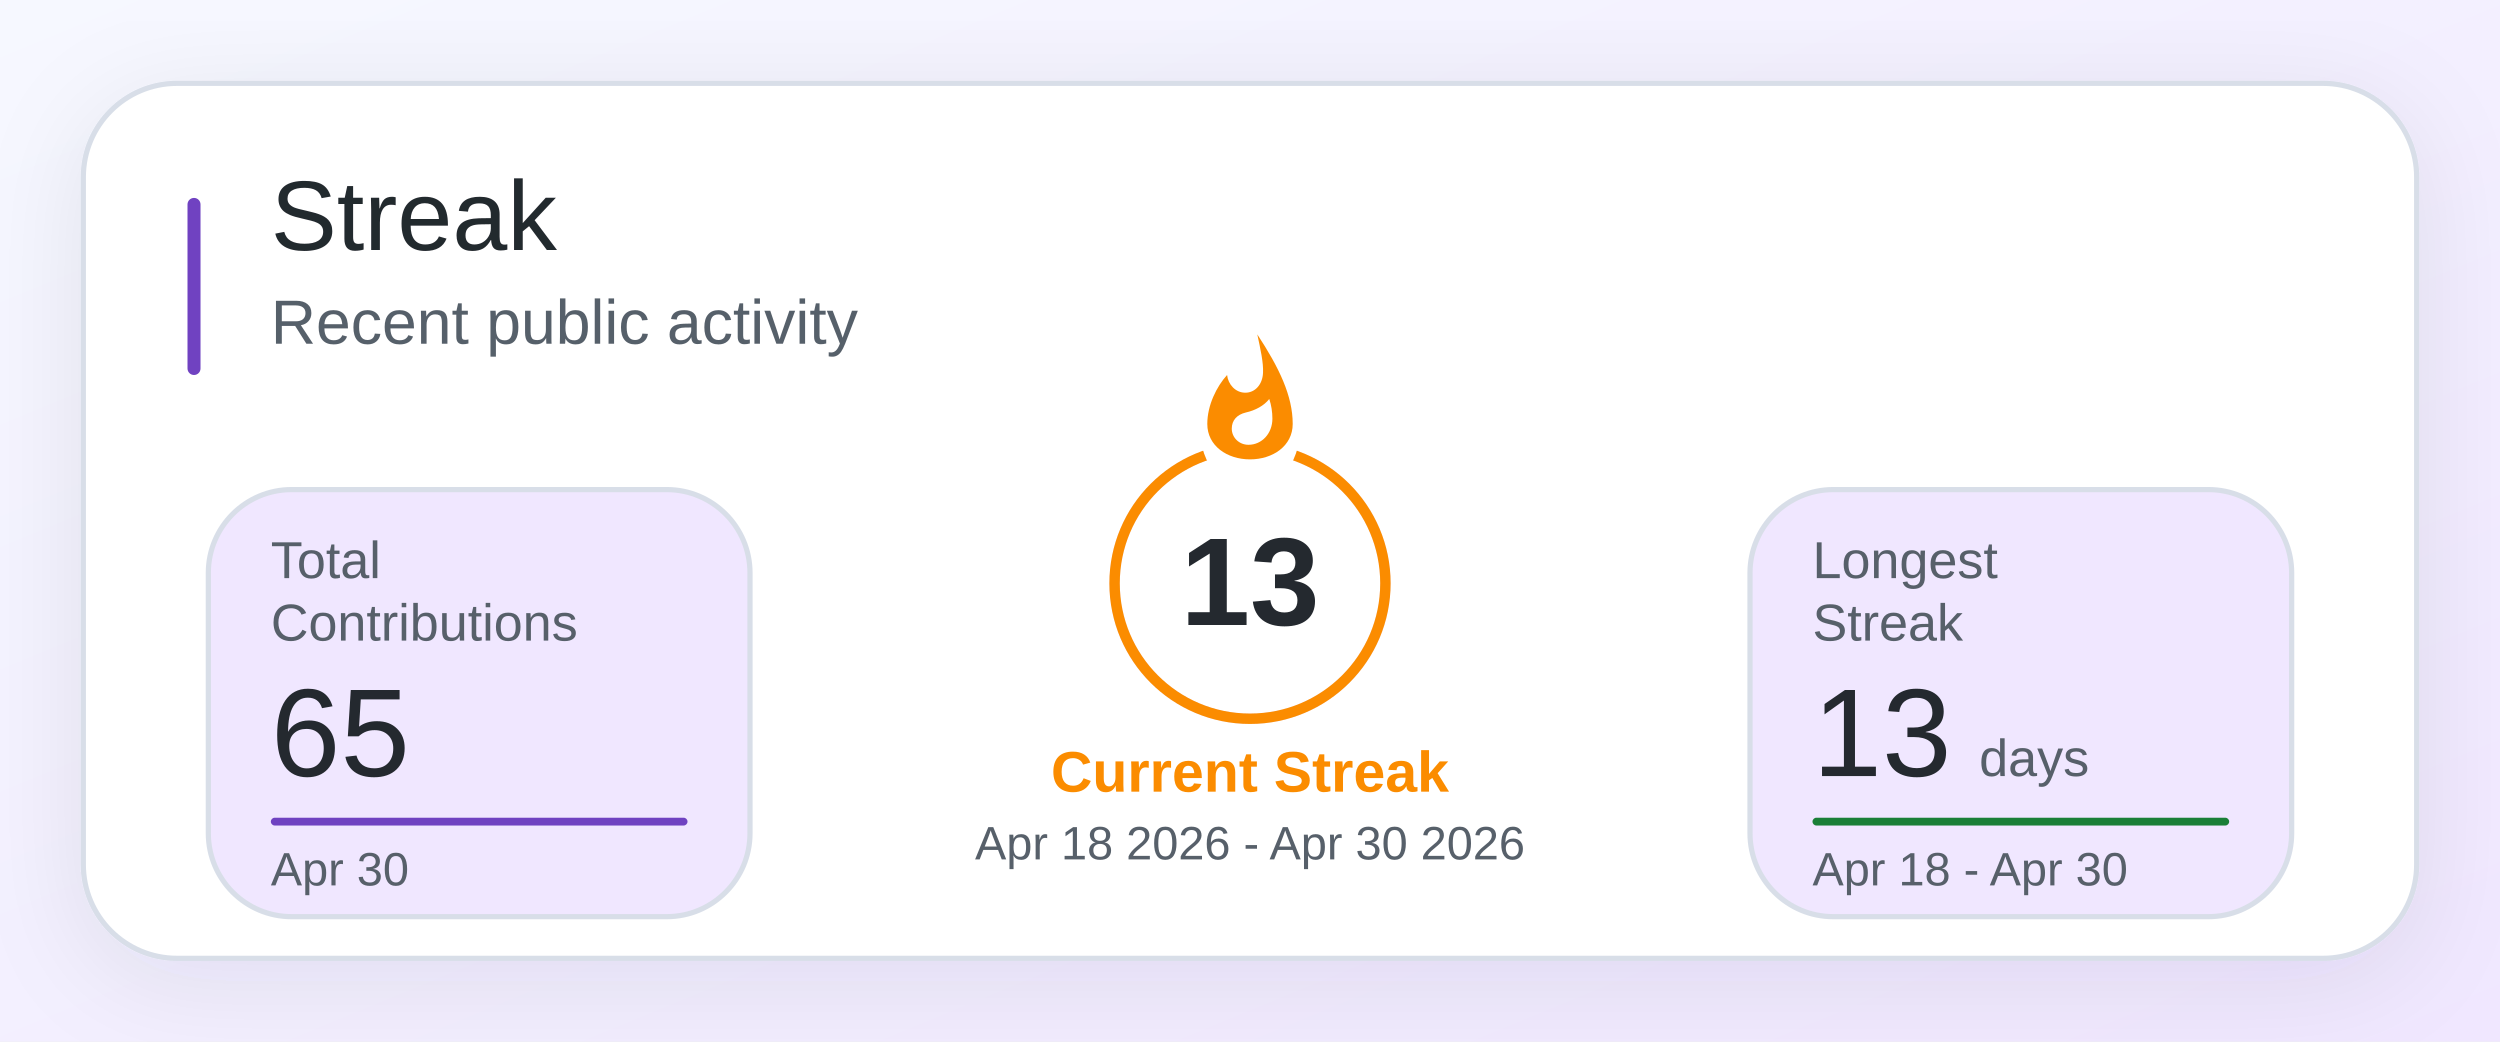
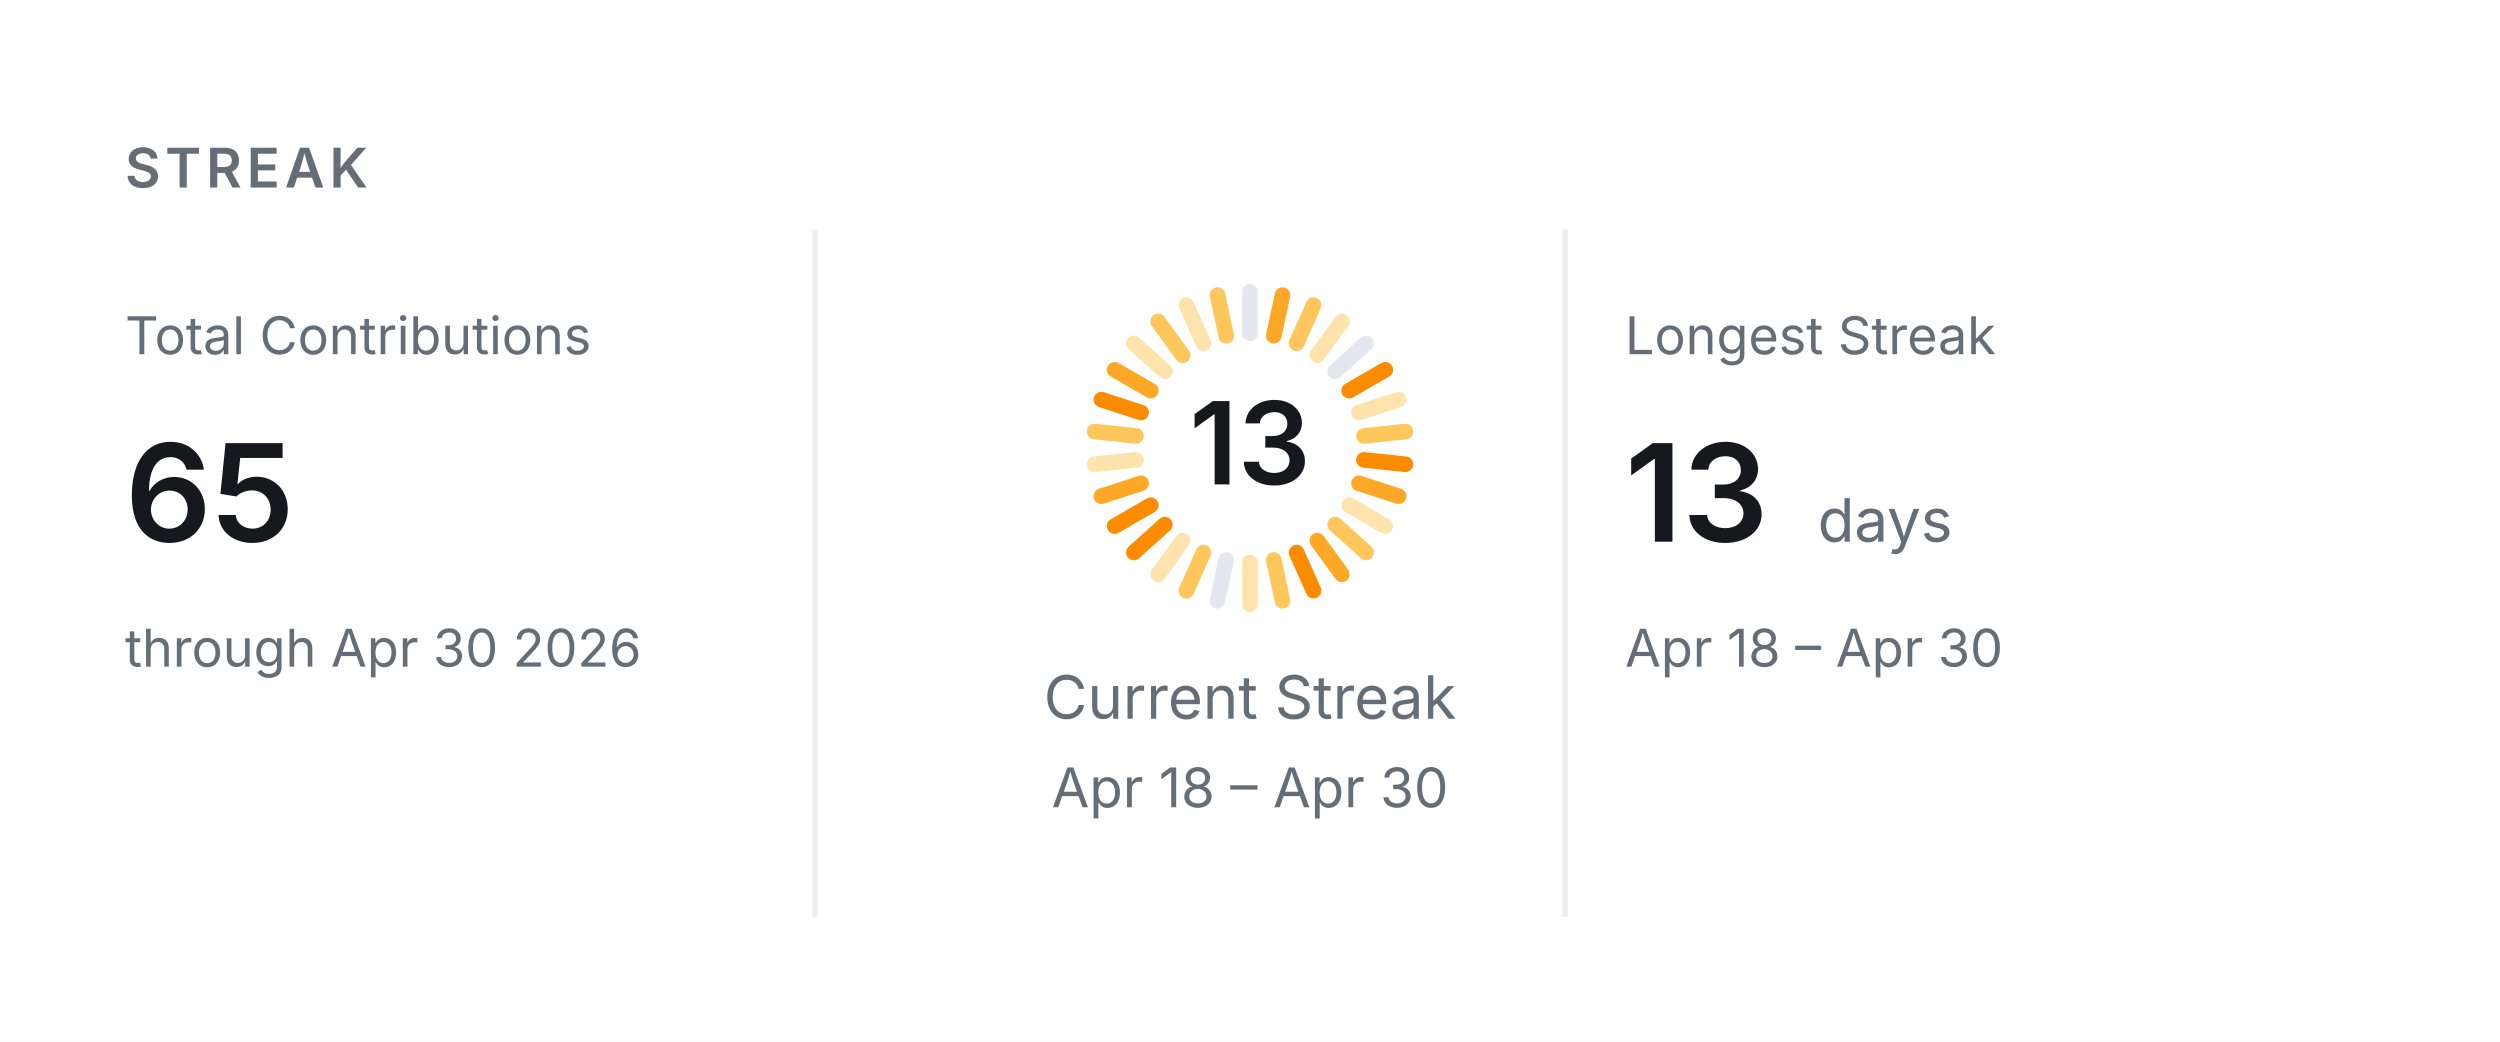
- <svg xmlns="http://www.w3.org/2000/svg" width="480" height="200" viewBox="0 0 480 200" role="img" shape-rendering="geometricPrecision">
-   <defs>
-     <linearGradient id="bg" x1="0" y1="0" x2="1" y2="1">
-       <stop offset="0%" stop-color="#f6f8ff" />
-       <stop offset="100%" stop-color="#f0e7ff" />
-     </linearGradient>
-     <filter id="shadow" x="-10%" y="-10%" width="120%" height="130%">
-       <feDropShadow dx="0" dy="4" stdDeviation="10" flood-color="#1f2937" flood-opacity="0.08" />
-     </filter>
-   </defs>
-   <rect width="100%" height="100%" fill="url(#bg)" />
-   <g filter="url(#shadow)">
-     <rect x="16" y="16" width="448" height="168" rx="18" fill="#ffffff" stroke="#d8dee8" />
-     <rect x="36" y="38" width="2.5" height="34" rx="1.25" fill="#6f42c1" />
-     <text x="52" y="48" font-family="'Helvetica Neue', Arial, sans-serif" font-size="19" font-weight="500" fill="#24292f">Streak</text>
-     <text x="52" y="66" font-family="Arial, sans-serif" font-size="12" fill="#57606a">Recent public activity</text>
-   </g>
-   <g>
-     <rect x="40" y="94" width="104" height="82" rx="16" fill="#f0e7ff" stroke="#d8dee8" />
-     <text x="52" y="111" font-family="Arial, sans-serif" font-size="10" fill="#57606a">Total</text>
-     <text x="52" y="123" font-family="Arial, sans-serif" font-size="10" fill="#57606a">Contributions</text>
-     <text x="52" y="149" font-family="'Helvetica Neue', Arial, sans-serif" font-size="24" font-weight="500" fill="#24292f">65</text>
-     <text x="84" y="149" font-family="Arial, sans-serif" font-size="10" fill="#57606a" />
-     <rect x="52" y="157" width="80" height="1.5" rx="0.75" fill="#6f42c1" />
-     <text x="52" y="170" font-family="Arial, sans-serif" font-size="9" fill="#57606a">Apr 30</text>
-   </g>
-   <g>
-     <defs>
-       <mask id="psm-streak-flame-cut" maskUnits="userSpaceOnUse">
-         <rect x="-1000" y="-1000" width="6000" height="6000" fill="white" />
-         <ellipse cx="240" cy="80" rx="10" ry="15" fill="black" />
-       </mask>
-     </defs>
-     <circle cx="240" cy="112" r="26" fill="#ffffff" stroke="#f0e7ff" stroke-width="2" mask="url(#psm-streak-flame-cut)" />
-     <circle cx="240" cy="112" r="26" fill="none" stroke="#fb8c00" stroke-width="2" mask="url(#psm-streak-flame-cut)" />
-     <g transform="translate(240,75)">
-       <path d="M 1.4 -10.8 C 2 -8 2.6 -5.4 2.5 -3.4 C 2.4 -1.2 1 0.4 -0.9 0.4 C -2.8 0.4 -4.2 -1.2 -4.4 -3 C -6.4 -0.8 -8.2 2.8 -8.2 6.4 C -8.2 10.6 -4.4 13.2 0 13.2 C 4.4 13.2 8.2 10.6 8.2 6.4 C 8.2 1 5.6 -4.4 1.4 -10.8 Z M -0.3 10.4 C -2.1 10.4 -3.5 9 -3.5 7.3 C -3.5 5.7 -2.5 4.6 -0.8 4.2 C 1 3.8 2.7 2.9 3.7 1.6 C 4.1 2.8 4.3 4.1 4.3 5.4 C 4.3 8.2 2.3 10.4 -0.3 10.4 Z" fill="#fb8c00" fill-rule="evenodd" />
-     </g>
-     <text x="240" y="120" text-anchor="middle" font-family="Arial, sans-serif" font-size="24" font-weight="800" fill="#24292f">13</text>
-     <text x="240" y="152" text-anchor="middle" font-family="Arial, sans-serif" font-size="11" font-weight="700" fill="#fb8c00">Current Streak</text>
-     <text x="240" y="165" text-anchor="middle" font-family="Arial, sans-serif" font-size="9" fill="#57606a">Apr 18 2026 - Apr 30 2026</text>
-   </g>
-   <g>
-     <rect x="336" y="94" width="104" height="82" rx="16" fill="#f0e7ff" stroke="#d8dee8" />
-     <text x="348" y="111" font-family="Arial, sans-serif" font-size="10" fill="#57606a">Longest</text>
-     <text x="348" y="123" font-family="Arial, sans-serif" font-size="10" fill="#57606a">Streak</text>
-     <text x="348" y="149" font-family="'Helvetica Neue', Arial, sans-serif" font-size="24" font-weight="500" fill="#24292f">13</text>
-     <text x="380" y="149" font-family="Arial, sans-serif" font-size="10" fill="#57606a">days</text>
-     <rect x="348" y="157" width="80" height="1.5" rx="0.75" fill="#1a7f37" />
-     <text x="348" y="170" font-family="Arial, sans-serif" font-size="9" fill="#57606a">Apr 18 - Apr 30</text>
-   </g>
+ <svg xmlns="http://www.w3.org/2000/svg" width="480" height="200" viewBox="0 0 480 200" role="img" shape-rendering="geometricPrecision" text-rendering="optimizeLegibility" font-family="-apple-system, BlinkMacSystemFont, 'Segoe UI', Inter, 'Helvetica Neue', Arial, sans-serif" style="font-variant-numeric:tabular-nums">
+   <rect width="100%" height="100%" fill="#ffffff" />
+   <text x="24" y="36" font-size="10.5" font-weight="600" fill="#656d76" letter-spacing="0.09em">STREAK</text>
+   <text x="24" y="68" font-size="10" font-weight="400" fill="#656d76">Total Contributions</text>
+   <text x="24" y="104" font-size="26" font-weight="600" fill="#15181d">65</text>
+   <text x="24" y="128" font-size="10" font-weight="400" fill="#656d76">through Apr 30 2026</text>
+   <path d="M156.5 44V176" stroke="#ebedf0" stroke-width="1" />
+   <path d="M240.00 64.00L240.00 56.00" stroke="#e4e8ee" stroke-width="3" stroke-linecap="round" />
+   <path d="M244.57 64.48L246.24 56.66" stroke="#ffa726" stroke-width="3" stroke-linecap="round" />
+   <path d="M248.95 65.90L252.20 58.59" stroke="#ffc65c" stroke-width="3" stroke-linecap="round" />
+   <path d="M252.93 68.20L257.63 61.73" stroke="#ffe3ad" stroke-width="3" stroke-linecap="round" />
+   <path d="M256.35 71.28L262.29 65.93" stroke="#e4e8ee" stroke-width="3" stroke-linecap="round" />
+   <path d="M259.05 75.00L265.98 71.00" stroke="#fb8c00" stroke-width="3" stroke-linecap="round" />
+   <path d="M260.92 79.20L268.53 76.73" stroke="#ffe3ad" stroke-width="3" stroke-linecap="round" />
+   <path d="M261.88 83.70L269.84 82.86" stroke="#ffc65c" stroke-width="3" stroke-linecap="round" />
+   <path d="M261.88 88.30L269.84 89.14" stroke="#fb8c00" stroke-width="3" stroke-linecap="round" />
+   <path d="M260.92 92.80L268.53 95.27" stroke="#ffa726" stroke-width="3" stroke-linecap="round" />
+   <path d="M259.05 97.00L265.98 101.00" stroke="#ffe3ad" stroke-width="3" stroke-linecap="round" />
+   <path d="M256.35 100.72L262.29 106.07" stroke="#ffc65c" stroke-width="3" stroke-linecap="round" />
+   <path d="M252.93 103.80L257.63 110.27" stroke="#ffa726" stroke-width="3" stroke-linecap="round" />
+   <path d="M248.95 106.10L252.20 113.41" stroke="#fb8c00" stroke-width="3" stroke-linecap="round" />
+   <path d="M244.57 107.52L246.24 115.34" stroke="#ffc65c" stroke-width="3" stroke-linecap="round" />
+   <path d="M240.00 108.00L240.00 116.00" stroke="#ffe3ad" stroke-width="3" stroke-linecap="round" />
+   <path d="M235.43 107.52L233.76 115.34" stroke="#e4e8ee" stroke-width="3" stroke-linecap="round" />
+   <path d="M231.05 106.10L227.80 113.41" stroke="#ffc65c" stroke-width="3" stroke-linecap="round" />
+   <path d="M227.07 103.80L222.37 110.27" stroke="#ffe3ad" stroke-width="3" stroke-linecap="round" />
+   <path d="M223.65 100.72L217.71 106.07" stroke="#fb8c00" stroke-width="3" stroke-linecap="round" />
+   <path d="M220.95 97.00L214.02 101.00" stroke="#fb8c00" stroke-width="3" stroke-linecap="round" />
+   <path d="M219.08 92.80L211.47 95.27" stroke="#ffa726" stroke-width="3" stroke-linecap="round" />
+   <path d="M218.12 88.30L210.16 89.14" stroke="#ffe3ad" stroke-width="3" stroke-linecap="round" />
+   <path d="M218.12 83.70L210.16 82.86" stroke="#ffc65c" stroke-width="3" stroke-linecap="round" />
+   <path d="M219.08 79.20L211.47 76.73" stroke="#fb8c00" stroke-width="3" stroke-linecap="round" />
+   <path d="M220.95 75.00L214.02 71.00" stroke="#ffa726" stroke-width="3" stroke-linecap="round" />
+   <path d="M223.65 71.28L217.71 65.93" stroke="#ffe3ad" stroke-width="3" stroke-linecap="round" />
+   <path d="M227.07 68.20L222.37 61.73" stroke="#ffc65c" stroke-width="3" stroke-linecap="round" />
+   <path d="M231.05 65.90L227.80 58.59" stroke="#ffe3ad" stroke-width="3" stroke-linecap="round" />
+   <path d="M235.43 64.48L233.76 56.66" stroke="#ffc65c" stroke-width="3" stroke-linecap="round" />
+   <text x="240" y="93" font-size="22" font-weight="600" fill="#15181d" text-anchor="middle">13</text>
+   <text x="240" y="138" font-size="11.5" font-weight="400" fill="#656d76" text-anchor="middle">Current Streak</text>
+   <text x="240" y="155" font-size="10.5" font-weight="400" fill="#656d76" text-anchor="middle">Apr 18 – Apr 30</text>
+   <path d="M300.5 44V176" stroke="#ebedf0" stroke-width="1" />
+   <text x="312" y="68" font-size="10" font-weight="400" fill="#656d76">Longest Streak</text>
+   <text x="312" y="104" font-size="26" font-weight="600" fill="#15181d">13</text>
+   <text x="349" y="104" font-size="11.5" font-weight="400" fill="#656d76">days</text>
+   <text x="312" y="128" font-size="10" font-weight="400" fill="#656d76">Apr 18 – Apr 30</text>
</svg>
